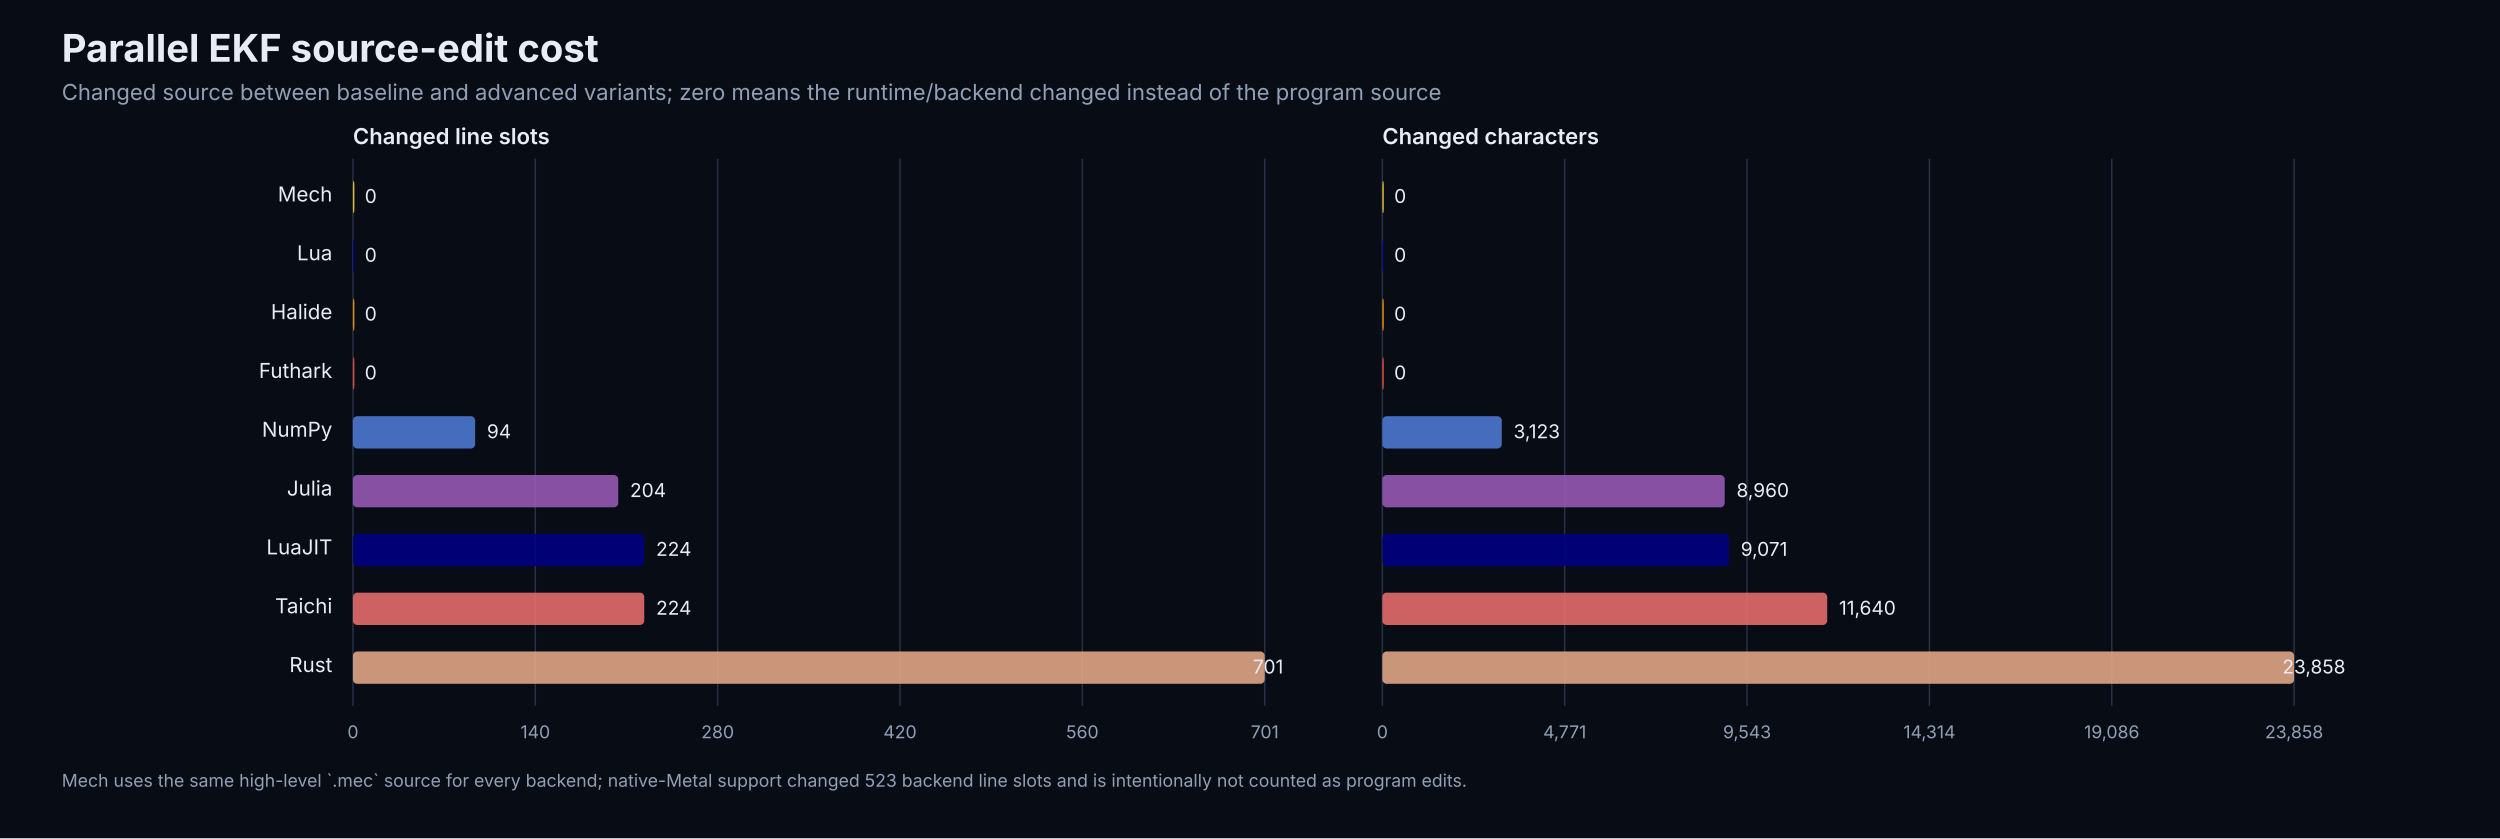
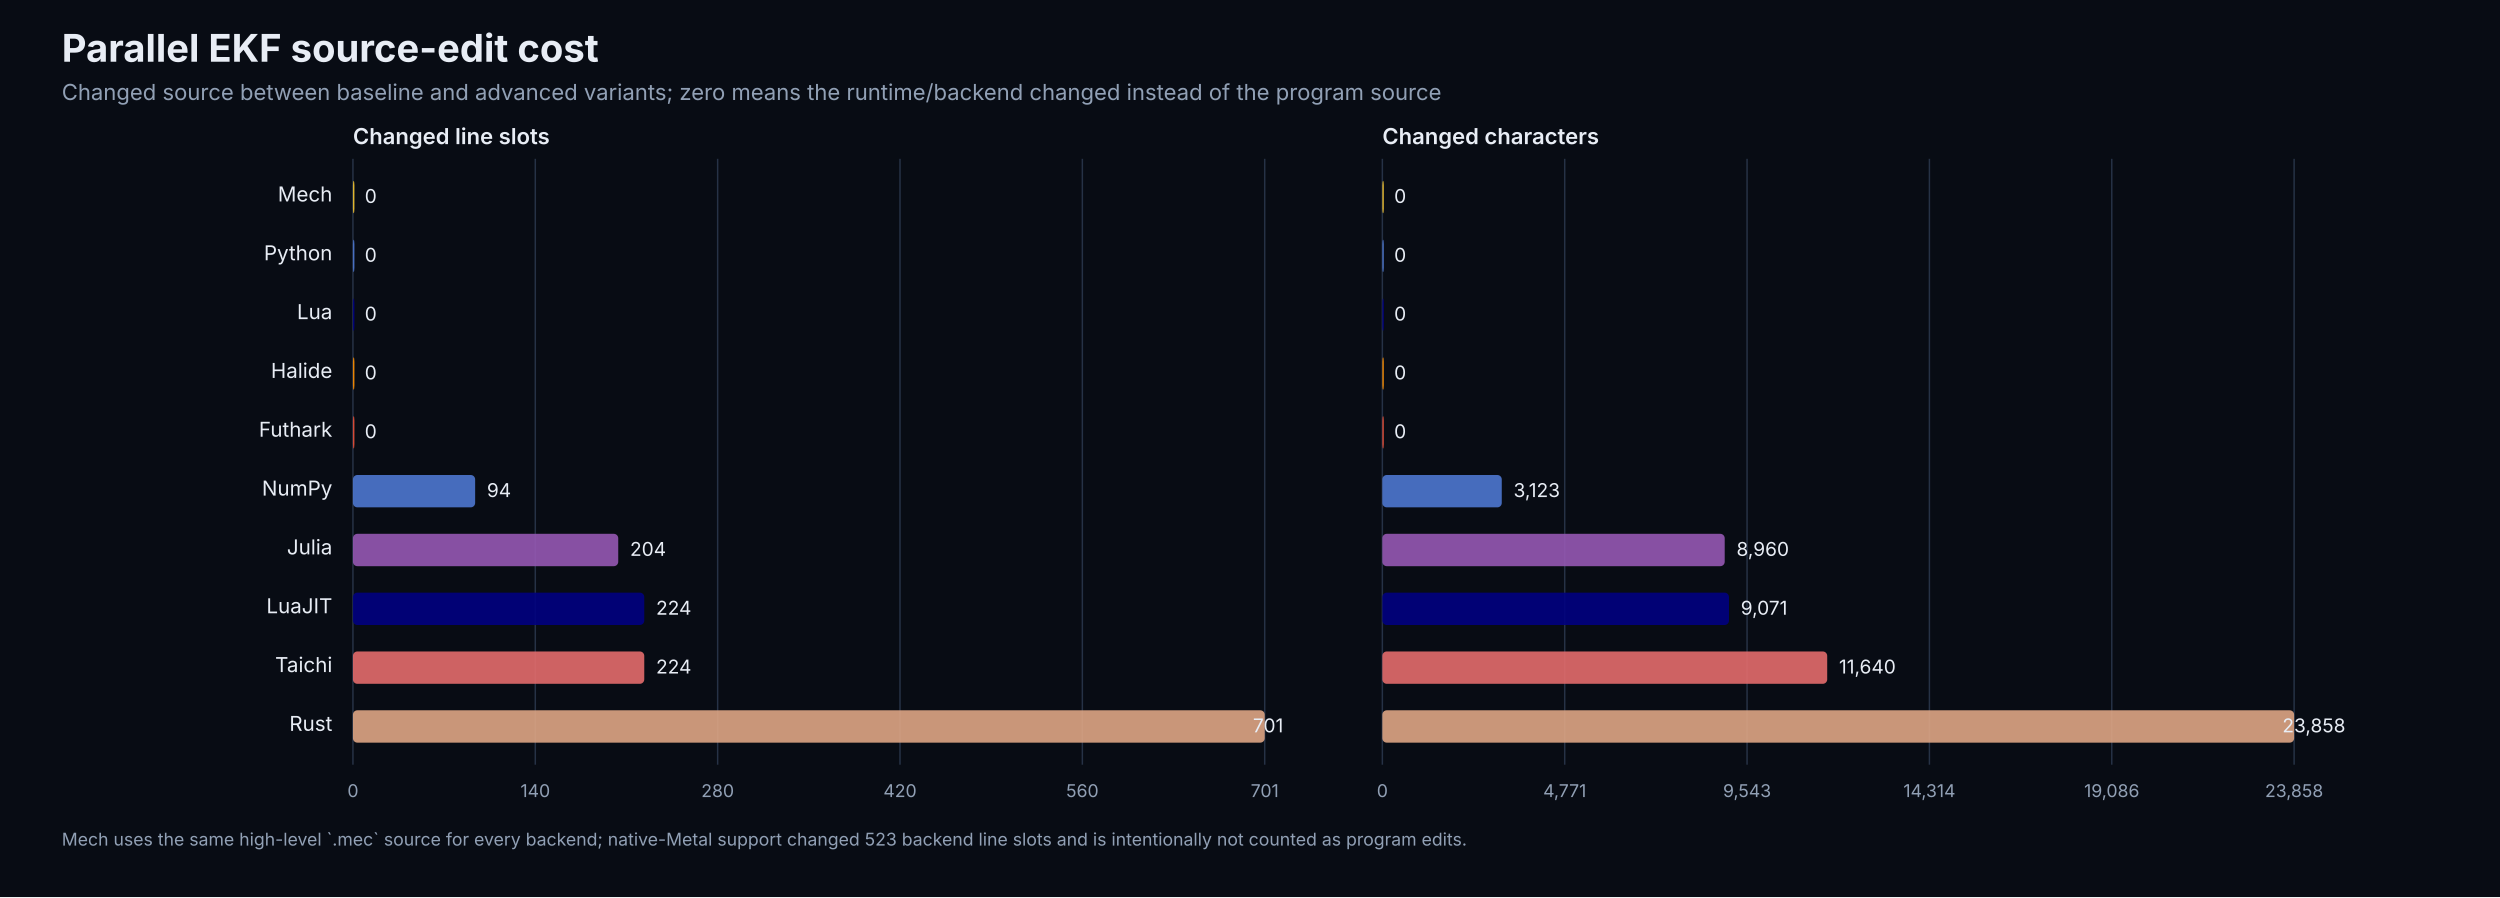
- <svg xmlns="http://www.w3.org/2000/svg" width="1700" height="570" viewBox="0 0 1700 570">
+ <svg xmlns="http://www.w3.org/2000/svg" width="1700" height="610" viewBox="0 0 1700 610">
  <rect width="100%" height="100%" fill="#080c14" />
  <style>text{font-family:-apple-system,BlinkMacSystemFont,"Segoe UI",sans-serif;fill:#e8edf5}.muted{fill:#91a0b5}.grid{stroke:#263246;stroke-width:1}.label{font-size:14px}.value{font-size:13px;font-variant-numeric:tabular-nums}</style>
  <text x="42" y="42" font-size="26" font-weight="700">Parallel EKF source-edit cost</text>
  <text x="42" y="68" class="muted" font-size="15">Changed source between baseline and advanced variants; zero means the runtime/backend changed instead of the program source</text>
  <text x="240" y="98" font-size="15" font-weight="600">Changed line slots</text>
  <text x="940.0" y="98" font-size="15" font-weight="600">Changed characters</text>
-   <line x1="240.0" y1="108" x2="240.0" y2="480" class="grid" />
-   <line x1="940.0" y1="108" x2="940.0" y2="480" class="grid" />
-   <text x="240.0" y="502" text-anchor="middle" class="muted" font-size="12">0</text>
-   <text x="940.0" y="502" text-anchor="middle" class="muted" font-size="12">0</text>
-   <line x1="364.0" y1="108" x2="364.0" y2="480" class="grid" />
-   <line x1="1064.0" y1="108" x2="1064.0" y2="480" class="grid" />
-   <text x="364.0" y="502" text-anchor="middle" class="muted" font-size="12">140</text>
-   <text x="1064.0" y="502" text-anchor="middle" class="muted" font-size="12">4,771</text>
-   <line x1="488.0" y1="108" x2="488.0" y2="480" class="grid" />
-   <line x1="1188.0" y1="108" x2="1188.0" y2="480" class="grid" />
-   <text x="488.0" y="502" text-anchor="middle" class="muted" font-size="12">280</text>
-   <text x="1188.0" y="502" text-anchor="middle" class="muted" font-size="12">9,543</text>
-   <line x1="612.0" y1="108" x2="612.0" y2="480" class="grid" />
-   <line x1="1312.0" y1="108" x2="1312.0" y2="480" class="grid" />
-   <text x="612.0" y="502" text-anchor="middle" class="muted" font-size="12">420</text>
-   <text x="1312.0" y="502" text-anchor="middle" class="muted" font-size="12">14,314</text>
-   <line x1="736.0" y1="108" x2="736.0" y2="480" class="grid" />
-   <line x1="1436.0" y1="108" x2="1436.0" y2="480" class="grid" />
-   <text x="736.0" y="502" text-anchor="middle" class="muted" font-size="12">560</text>
-   <text x="1436.0" y="502" text-anchor="middle" class="muted" font-size="12">19,086</text>
-   <line x1="860.0" y1="108" x2="860.0" y2="480" class="grid" />
-   <line x1="1560.0" y1="108" x2="1560.0" y2="480" class="grid" />
-   <text x="860.0" y="502" text-anchor="middle" class="muted" font-size="12">701</text>
-   <text x="1560.0" y="502" text-anchor="middle" class="muted" font-size="12">23,858</text>
+   <line x1="240.0" y1="108" x2="240.0" y2="520" class="grid" />
+   <line x1="940.0" y1="108" x2="940.0" y2="520" class="grid" />
+   <text x="240.0" y="542" text-anchor="middle" class="muted" font-size="12">0</text>
+   <text x="940.0" y="542" text-anchor="middle" class="muted" font-size="12">0</text>
+   <line x1="364.0" y1="108" x2="364.0" y2="520" class="grid" />
+   <line x1="1064.0" y1="108" x2="1064.0" y2="520" class="grid" />
+   <text x="364.0" y="542" text-anchor="middle" class="muted" font-size="12">140</text>
+   <text x="1064.0" y="542" text-anchor="middle" class="muted" font-size="12">4,771</text>
+   <line x1="488.0" y1="108" x2="488.0" y2="520" class="grid" />
+   <line x1="1188.0" y1="108" x2="1188.0" y2="520" class="grid" />
+   <text x="488.0" y="542" text-anchor="middle" class="muted" font-size="12">280</text>
+   <text x="1188.0" y="542" text-anchor="middle" class="muted" font-size="12">9,543</text>
+   <line x1="612.0" y1="108" x2="612.0" y2="520" class="grid" />
+   <line x1="1312.0" y1="108" x2="1312.0" y2="520" class="grid" />
+   <text x="612.0" y="542" text-anchor="middle" class="muted" font-size="12">420</text>
+   <text x="1312.0" y="542" text-anchor="middle" class="muted" font-size="12">14,314</text>
+   <line x1="736.0" y1="108" x2="736.0" y2="520" class="grid" />
+   <line x1="1436.0" y1="108" x2="1436.0" y2="520" class="grid" />
+   <text x="736.0" y="542" text-anchor="middle" class="muted" font-size="12">560</text>
+   <text x="1436.0" y="542" text-anchor="middle" class="muted" font-size="12">19,086</text>
+   <line x1="860.0" y1="108" x2="860.0" y2="520" class="grid" />
+   <line x1="1560.0" y1="108" x2="1560.0" y2="520" class="grid" />
+   <text x="860.0" y="542" text-anchor="middle" class="muted" font-size="12">701</text>
+   <text x="1560.0" y="542" text-anchor="middle" class="muted" font-size="12">23,858</text>
  <text x="226" y="137" text-anchor="end" class="label">Mech</text>
  <rect x="240" y="123" width="1.0" height="22" rx="3" fill="#f4c430" opacity="0.9" />
  <text x="248.0" y="138" class="value">0</text>
  <rect x="940.0" y="123" width="1.0" height="22" rx="3" fill="#f4c430" opacity="0.9" />
  <text x="948.0" y="138" class="value">0</text>
-   <text x="226" y="177" text-anchor="end" class="label">Lua</text>
-   <rect x="240" y="163" width="1.0" height="22" rx="3" fill="#000080" opacity="0.9" />
+   <text x="226" y="177" text-anchor="end" class="label">Python</text>
+   <rect x="240" y="163" width="1.0" height="22" rx="3" fill="#4d77cf" opacity="0.9" />
  <text x="248.0" y="178" class="value">0</text>
-   <rect x="940.0" y="163" width="1.0" height="22" rx="3" fill="#000080" opacity="0.9" />
+   <rect x="940.0" y="163" width="1.0" height="22" rx="3" fill="#4d77cf" opacity="0.9" />
  <text x="948.0" y="178" class="value">0</text>
-   <text x="226" y="217" text-anchor="end" class="label">Halide</text>
-   <rect x="240" y="203" width="1.0" height="22" rx="3" fill="#ff8f00" opacity="0.9" />
+   <text x="226" y="217" text-anchor="end" class="label">Lua</text>
+   <rect x="240" y="203" width="1.0" height="22" rx="3" fill="#000080" opacity="0.9" />
  <text x="248.0" y="218" class="value">0</text>
-   <rect x="940.0" y="203" width="1.0" height="22" rx="3" fill="#ff8f00" opacity="0.9" />
+   <rect x="940.0" y="203" width="1.0" height="22" rx="3" fill="#000080" opacity="0.9" />
  <text x="948.0" y="218" class="value">0</text>
-   <text x="226" y="257" text-anchor="end" class="label">Futhark</text>
-   <rect x="240" y="243" width="1.0" height="22" rx="3" fill="#e94f37" opacity="0.9" />
+   <text x="226" y="257" text-anchor="end" class="label">Halide</text>
+   <rect x="240" y="243" width="1.0" height="22" rx="3" fill="#ff8f00" opacity="0.9" />
  <text x="248.0" y="258" class="value">0</text>
-   <rect x="940.0" y="243" width="1.0" height="22" rx="3" fill="#e94f37" opacity="0.9" />
+   <rect x="940.0" y="243" width="1.0" height="22" rx="3" fill="#ff8f00" opacity="0.9" />
  <text x="948.0" y="258" class="value">0</text>
-   <text x="226" y="297" text-anchor="end" class="label">NumPy</text>
-   <rect x="240" y="283" width="83.1" height="22" rx="3" fill="#4d77cf" opacity="0.9" />
-   <text x="331.1" y="298" class="value">94</text>
-   <rect x="940.0" y="283" width="81.2" height="22" rx="3" fill="#4d77cf" opacity="0.9" />
-   <text x="1029.2" y="298" class="value">3,123</text>
-   <text x="226" y="337" text-anchor="end" class="label">Julia</text>
-   <rect x="240" y="323" width="180.4" height="22" rx="3" fill="#9558b2" opacity="0.9" />
-   <text x="428.4" y="338" class="value">204</text>
-   <rect x="940.0" y="323" width="232.8" height="22" rx="3" fill="#9558b2" opacity="0.9" />
-   <text x="1180.8" y="338" class="value">8,960</text>
-   <text x="226" y="377" text-anchor="end" class="label">LuaJIT</text>
-   <rect x="240" y="363" width="198.1" height="22" rx="3" fill="#000080" opacity="0.9" />
-   <text x="446.1" y="378" class="value">224</text>
-   <rect x="940.0" y="363" width="235.7" height="22" rx="3" fill="#000080" opacity="0.9" />
-   <text x="1183.7" y="378" class="value">9,071</text>
-   <text x="226" y="417" text-anchor="end" class="label">Taichi</text>
-   <rect x="240" y="403" width="198.1" height="22" rx="3" fill="#e36b6b" opacity="0.9" />
+   <text x="226" y="297" text-anchor="end" class="label">Futhark</text>
+   <rect x="240" y="283" width="1.0" height="22" rx="3" fill="#e94f37" opacity="0.9" />
+   <text x="248.0" y="298" class="value">0</text>
+   <rect x="940.0" y="283" width="1.0" height="22" rx="3" fill="#e94f37" opacity="0.9" />
+   <text x="948.0" y="298" class="value">0</text>
+   <text x="226" y="337" text-anchor="end" class="label">NumPy</text>
+   <rect x="240" y="323" width="83.1" height="22" rx="3" fill="#4d77cf" opacity="0.9" />
+   <text x="331.1" y="338" class="value">94</text>
+   <rect x="940.0" y="323" width="81.2" height="22" rx="3" fill="#4d77cf" opacity="0.9" />
+   <text x="1029.2" y="338" class="value">3,123</text>
+   <text x="226" y="377" text-anchor="end" class="label">Julia</text>
+   <rect x="240" y="363" width="180.4" height="22" rx="3" fill="#9558b2" opacity="0.9" />
+   <text x="428.4" y="378" class="value">204</text>
+   <rect x="940.0" y="363" width="232.8" height="22" rx="3" fill="#9558b2" opacity="0.9" />
+   <text x="1180.8" y="378" class="value">8,960</text>
+   <text x="226" y="417" text-anchor="end" class="label">LuaJIT</text>
+   <rect x="240" y="403" width="198.1" height="22" rx="3" fill="#000080" opacity="0.9" />
  <text x="446.1" y="418" class="value">224</text>
-   <rect x="940.0" y="403" width="302.5" height="22" rx="3" fill="#e36b6b" opacity="0.9" />
-   <text x="1250.5" y="418" class="value">11,640</text>
-   <text x="226" y="457" text-anchor="end" class="label">Rust</text>
-   <rect x="240" y="443" width="620.0" height="22" rx="3" fill="#dea584" opacity="0.9" />
-   <text x="852.0" y="458" class="value">701</text>
-   <rect x="940.0" y="443" width="620.0" height="22" rx="3" fill="#dea584" opacity="0.9" />
-   <text x="1552.0" y="458" class="value">23,858</text>
-   <text x="42" y="535" class="muted" font-size="12">Mech uses the same high-level `.mec` source for every backend; native-Metal support changed 523 backend line slots and is intentionally not counted as program edits.</text>
+   <rect x="940.0" y="403" width="235.7" height="22" rx="3" fill="#000080" opacity="0.9" />
+   <text x="1183.7" y="418" class="value">9,071</text>
+   <text x="226" y="457" text-anchor="end" class="label">Taichi</text>
+   <rect x="240" y="443" width="198.1" height="22" rx="3" fill="#e36b6b" opacity="0.9" />
+   <text x="446.1" y="458" class="value">224</text>
+   <rect x="940.0" y="443" width="302.5" height="22" rx="3" fill="#e36b6b" opacity="0.9" />
+   <text x="1250.5" y="458" class="value">11,640</text>
+   <text x="226" y="497" text-anchor="end" class="label">Rust</text>
+   <rect x="240" y="483" width="620.0" height="22" rx="3" fill="#dea584" opacity="0.9" />
+   <text x="852.0" y="498" class="value">701</text>
+   <rect x="940.0" y="483" width="620.0" height="22" rx="3" fill="#dea584" opacity="0.9" />
+   <text x="1552.0" y="498" class="value">23,858</text>
+   <text x="42" y="575" class="muted" font-size="12">Mech uses the same high-level `.mec` source for every backend; native-Metal support changed 523 backend line slots and is intentionally not counted as program edits.</text>
</svg>
